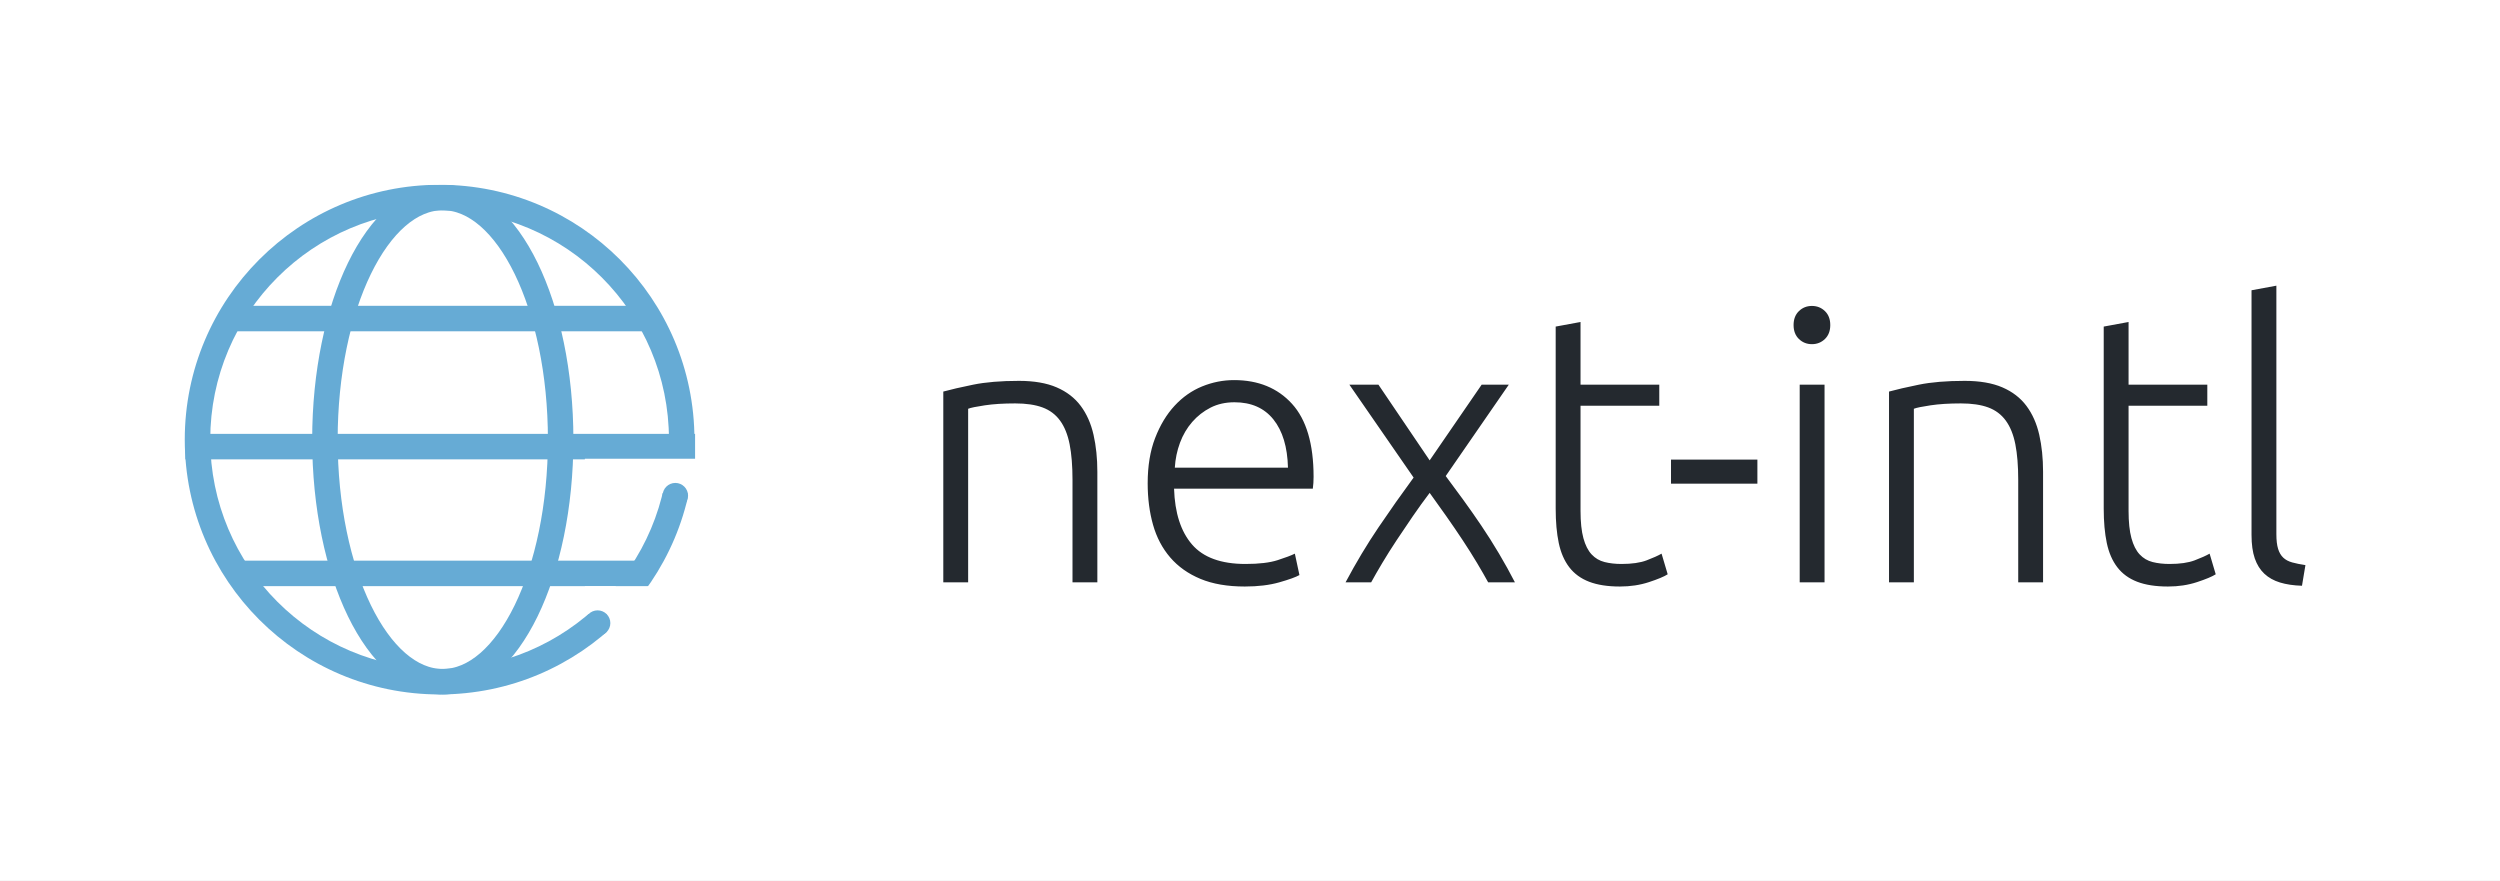
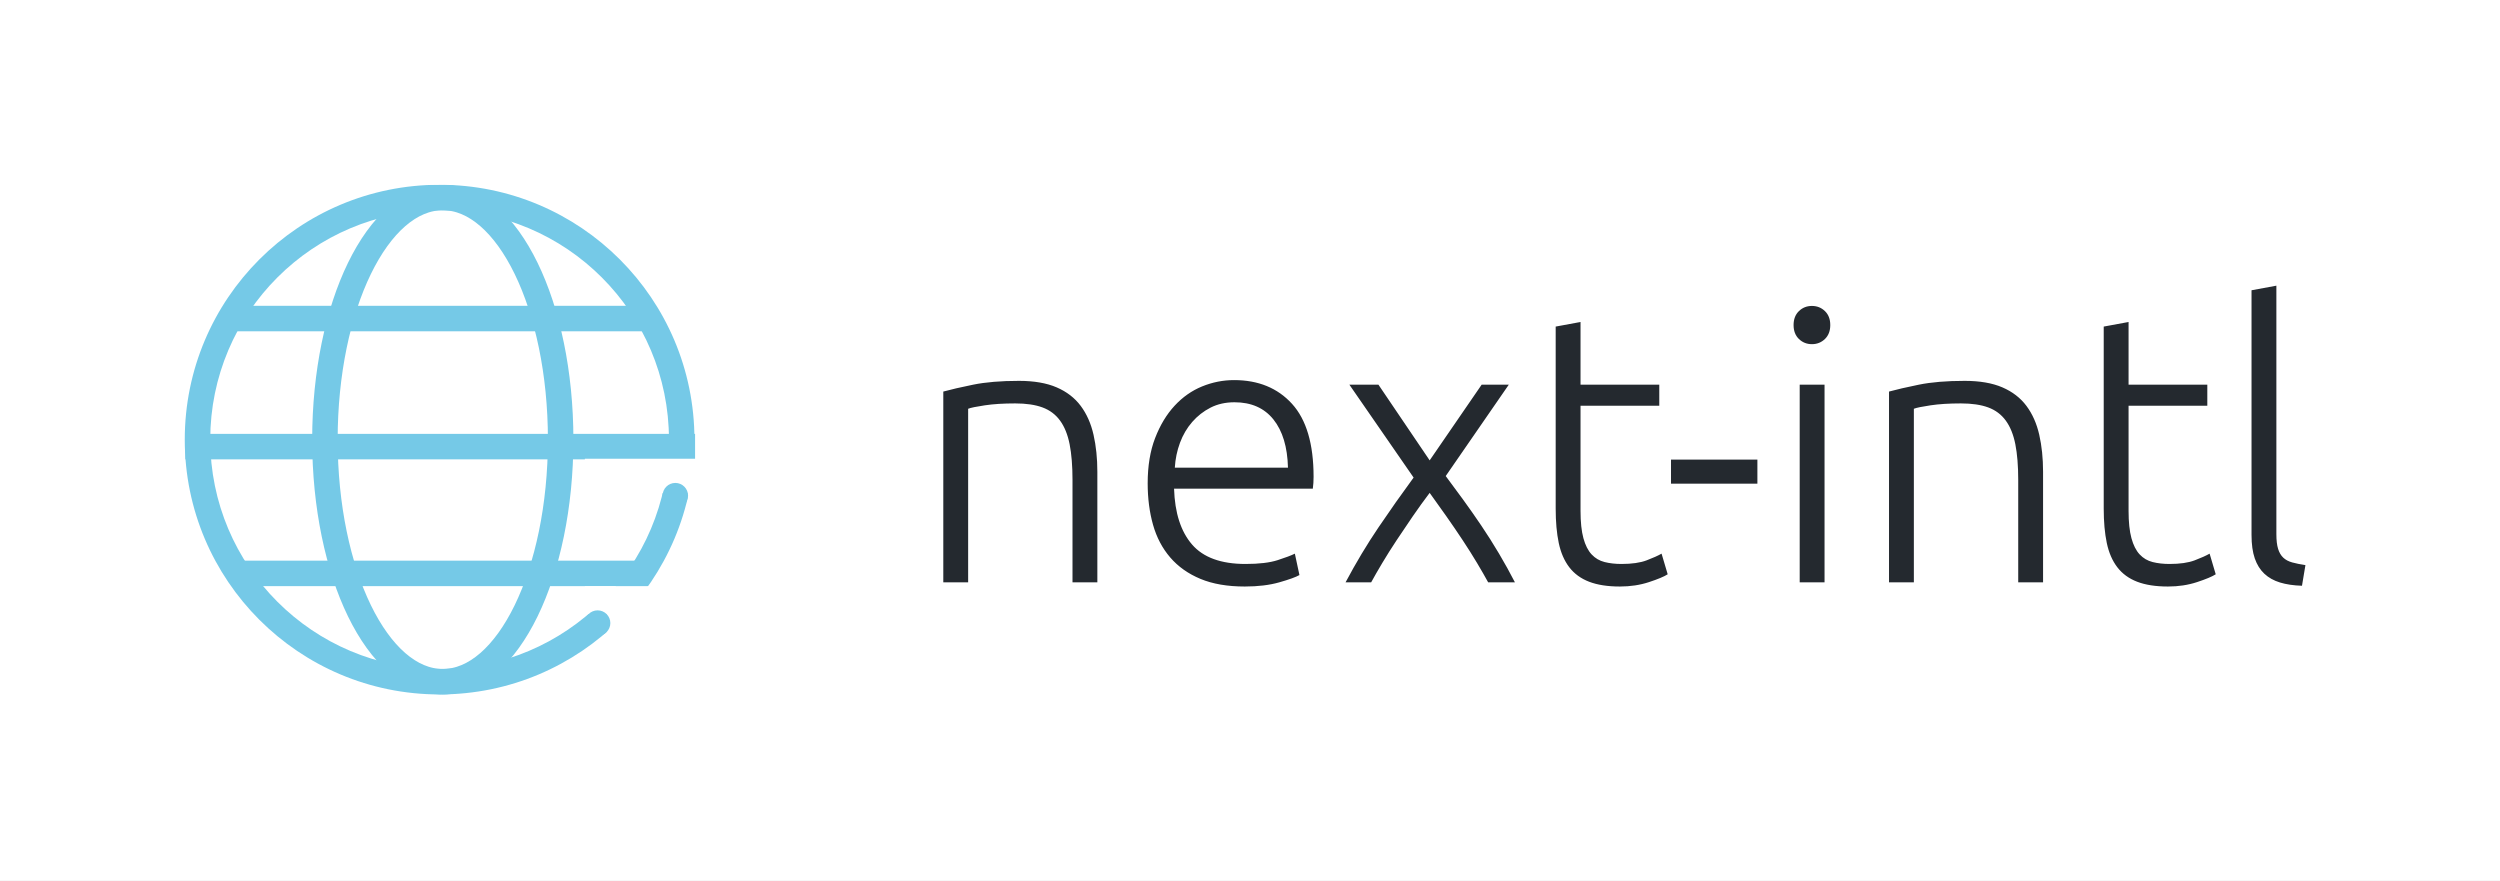
<svg xmlns="http://www.w3.org/2000/svg" xmlns:xlink="http://www.w3.org/1999/xlink" width="1962px" height="691px" viewBox="0 0 1962 691" version="1.1">
  <defs>
    <path d="M0,0 L519,0 L519,215 L378,215 L378,242 L458.5,242 L458.5,315 L378,315 L378,337 L395,337 L395,468 L0,468 L0,0 Z" id="path-1" />
  </defs>
  <g id="Artboard-Copy-20" stroke="none" stroke-width="1" fill="none" fill-rule="evenodd">
    <rect fill="#FFFFFF" x="0" y="0" width="1962" height="691" />
    <g id="Group-2" transform="translate(81, 145)">
      <mask id="mask-2" fill="white">
        <use xlink:href="#path-1" />
      </mask>
      <g id="Combined-Shape" />
      <g id="Group" mask="url(#mask-2)">
        <g transform="translate(64, 0)">
-           <path d="M200,0 C310.457,0 400,89.543 400,200 C400,310.457 310.457,400 200,400 C89.543,400 0,310.457 0,200 C0,89.543 89.543,0 200,0 Z M200,20 C100.589,20 20,100.589 20,200 C20,299.411 100.589,380 200,380 C299.411,380 380,299.411 380,200 C380,100.589 299.411,20 200,20 Z" id="Oval" stroke="none" fill="#66ABD5" fill-rule="nonzero" />
-           <ellipse id="Oval" stroke="#66ABD5" stroke-width="20" fill="none" cx="202.5" cy="200" rx="92.5" ry="190" />
-           <line x1="0.5" y1="205.5" x2="400.5" y2="205.5" id="Line" stroke="#66ABD5" stroke-width="20" fill="none" />
-           <line x1="39" y1="105" x2="360" y2="105" id="Line-Copy" stroke="#66ABD5" stroke-width="20" fill="none" />
-           <line x1="39" y1="305" x2="360" y2="305" id="Line-Copy-2" stroke="#66ABD5" stroke-width="20" fill="none" />
+           <path d="M200,0 C310.457,0 400,89.543 400,200 C400,310.457 310.457,400 200,400 C89.543,400 0,310.457 0,200 C0,89.543 89.543,0 200,0 Z M200,20 C100.589,20 20,100.589 20,200 C20,299.411 100.589,380 200,380 C299.411,380 380,299.411 380,200 C380,100.589 299.411,20 200,20 Z" id="Oval" stroke="none" fill="#75C9E7" fill-rule="nonzero" />
+           <ellipse id="Oval" stroke="#75C9E7" stroke-width="20" fill="none" cx="202.5" cy="200" rx="92.5" ry="190" />
+           <line x1="0.5" y1="205.5" x2="400.5" y2="205.5" id="Line" stroke="#75C9E7" stroke-width="20" fill="none" />
+           <line x1="39" y1="105" x2="360" y2="105" id="Line-Copy" stroke="#75C9E7" stroke-width="20" fill="none" />
+           <line x1="39" y1="305" x2="360" y2="305" id="Line-Copy-2" stroke="#75C9E7" stroke-width="20" fill="none" />
        </g>
      </g>
    </g>
-     <circle id="Oval" fill="#66ABD5" cx="530" cy="389" r="10" />
-     <circle id="Oval-Copy" fill="#66ABD5" cx="469" cy="489" r="10" />
+     <circle id="Oval" fill="#75C9E7" cx="530" cy="389" r="10" />
+     <circle id="Oval-Copy" fill="#75C9E7" cx="469" cy="489" r="10" />
    <path d="M759.8,457 L759.8,320.8 C761.8,320 766.15,319.1 772.85,318.1 C779.55,317.1 787.5,316.6 796.7,316.6 C805.3,316.6 812.45,317.65 818.15,319.75 C823.85,321.85 828.45,325.3 831.95,330.1 C835.45,334.9 837.95,341.1 839.45,348.7 C840.95,356.3 841.7,365.6 841.7,376.6 L841.7,376.6 L841.7,457 L861.2,457 L861.2,370.3 C861.2,359.7 860.2,350 858.2,341.2 C856.2,332.4 852.85,324.85 848.15,318.55 C843.45,312.25 837.15,307.4 829.25,304 C821.35,300.6 811.5,298.9 799.7,298.9 C785.5,298.9 773.5,299.9 763.7,301.9 C753.9,303.9 746.1,305.7 740.3,307.3 L740.3,307.3 L740.3,457 L759.8,457 Z M976.9,460.3 C987.3,460.3 996.35,459.2 1004.05,457 C1011.75,454.8 1017,452.9 1019.8,451.3 L1019.8,451.3 L1016.2,434.5 C1013.4,435.9 1008.9,437.6 1002.7,439.6 C996.5,441.6 988.1,442.6 977.5,442.6 C958.3,442.6 944.3,437.5 935.5,427.3 C926.7,417.1 922,402.5 921.4,383.5 L921.4,383.5 L1030.3,383.5 C1030.5,382.1 1030.65,380.6 1030.75,379 C1030.85,377.4 1030.9,375.8 1030.9,374.2 C1030.9,348.4 1025.25,329.3 1013.95,316.9 C1002.65,304.5 987.5,298.3 968.5,298.3 C959.9,298.3 951.55,299.95 943.45,303.25 C935.35,306.55 928.15,311.6 921.85,318.4 C915.55,325.2 910.45,333.65 906.55,343.75 C902.65,353.85 900.7,365.7 900.7,379.3 C900.7,391.1 902.1,401.95 904.9,411.85 C907.7,421.75 912.2,430.3 918.4,437.5 C924.6,444.7 932.5,450.3 942.1,454.3 C951.7,458.3 963.3,460.3 976.9,460.3 Z M1010.8,367 L922,367 C922.4,360.2 923.75,353.7 926.05,347.5 C928.35,341.3 931.55,335.85 935.65,331.15 C939.75,326.45 944.55,322.7 950.05,319.9 C955.55,317.1 961.8,315.7 968.8,315.7 C982,315.7 992.2,320.2 999.4,329.2 C1006.6,338.2 1010.4,350.8 1010.8,367 L1010.8,367 Z M1076.1,457 C1078.5,452.6 1081.4,447.55 1084.8,441.85 C1088.2,436.15 1091.95,430.2 1096.05,424 C1100.15,417.8 1104.4,411.5 1108.8,405.1 C1113.2,398.7 1117.6,392.6 1122,386.8 C1126.2,392.6 1130.55,398.7 1135.05,405.1 C1139.55,411.5 1143.85,417.8 1147.95,424 C1152.05,430.2 1155.8,436.15 1159.2,441.85 C1162.6,447.55 1165.5,452.6 1167.9,457 L1167.9,457 L1188.9,457 C1185.1,449.6 1180.95,442.1 1176.45,434.5 C1171.95,426.9 1167.3,419.55 1162.5,412.45 C1157.7,405.35 1152.9,398.5 1148.1,391.9 C1143.3,385.3 1138.8,379.2 1134.6,373.6 L1134.6,373.6 L1184.1,301.9 L1162.8,301.9 L1122,361.3 L1081.8,301.9 L1059,301.9 L1109.4,374.8 C1100,387.6 1090.8,400.65 1081.8,413.95 C1072.8,427.25 1064.2,441.6 1056,457 L1056,457 L1076.1,457 Z M1271.3,460.3 C1279.5,460.3 1287.1,459.15 1294.1,456.85 C1301.1,454.55 1306,452.5 1308.8,450.7 L1308.8,450.7 L1304,434.5 C1301.2,436.1 1297.3,437.85 1292.3,439.75 C1287.3,441.65 1280.7,442.6 1272.5,442.6 C1267.7,442.6 1263.3,442.1 1259.3,441.1 C1255.3,440.1 1251.9,438.1 1249.1,435.1 C1246.3,432.1 1244.15,427.85 1242.65,422.35 C1241.15,416.85 1240.4,409.7 1240.4,400.9 L1240.4,400.9 L1240.4,318.4 L1302.2,318.4 L1302.2,301.9 L1240.4,301.9 L1240.4,252.7 L1220.9,256.3 L1220.9,399.1 C1220.9,409.5 1221.7,418.5 1223.3,426.1 C1224.9,433.7 1227.65,440.05 1231.55,445.15 C1235.45,450.25 1240.65,454.05 1247.15,456.55 C1253.65,459.05 1261.7,460.3 1271.3,460.3 Z M1379.2,379.6 L1379.2,360.7 L1311.4,360.7 L1311.4,379.6 L1379.2,379.6 Z M1422,270.1 C1426,270.1 1429.4,268.75 1432.2,266.05 C1435,263.35 1436.4,259.7 1436.4,255.1 C1436.4,250.5 1435,246.85 1432.2,244.15 C1429.4,241.45 1426,240.1 1422,240.1 C1418,240.1 1414.6,241.45 1411.8,244.15 C1409,246.85 1407.6,250.5 1407.6,255.1 C1407.6,259.7 1409,263.35 1411.8,266.05 C1414.6,268.75 1418,270.1 1422,270.1 Z M1431.9,457 L1431.9,301.9 L1412.4,301.9 L1412.4,457 L1431.9,457 Z M1502,457 L1502,320.8 C1504,320 1508.35,319.1 1515.05,318.1 C1521.75,317.1 1529.7,316.6 1538.9,316.6 C1547.5,316.6 1554.65,317.65 1560.35,319.75 C1566.05,321.85 1570.65,325.3 1574.15,330.1 C1577.65,334.9 1580.15,341.1 1581.65,348.7 C1583.15,356.3 1583.9,365.6 1583.9,376.6 L1583.9,376.6 L1583.9,457 L1603.4,457 L1603.4,370.3 C1603.4,359.7 1602.4,350 1600.4,341.2 C1598.4,332.4 1595.05,324.85 1590.35,318.55 C1585.65,312.25 1579.35,307.4 1571.45,304 C1563.55,300.6 1553.7,298.9 1541.9,298.9 C1527.7,298.9 1515.7,299.9 1505.9,301.9 C1496.1,303.9 1488.3,305.7 1482.5,307.3 L1482.5,307.3 L1482.5,457 L1502,457 Z M1701.4,460.3 C1709.6,460.3 1717.2,459.15 1724.2,456.85 C1731.2,454.55 1736.1,452.5 1738.9,450.7 L1738.9,450.7 L1734.1,434.5 C1731.3,436.1 1727.4,437.85 1722.4,439.75 C1717.4,441.65 1710.8,442.6 1702.6,442.6 C1697.8,442.6 1693.4,442.1 1689.4,441.1 C1685.4,440.1 1682,438.1 1679.2,435.1 C1676.4,432.1 1674.25,427.85 1672.75,422.35 C1671.25,416.85 1670.5,409.7 1670.5,400.9 L1670.5,400.9 L1670.5,318.4 L1732.3,318.4 L1732.3,301.9 L1670.5,301.9 L1670.5,252.7 L1651,256.3 L1651,399.1 C1651,409.5 1651.8,418.5 1653.4,426.1 C1655,433.7 1657.75,440.05 1661.65,445.15 C1665.55,450.25 1670.75,454.05 1677.25,456.55 C1683.75,459.05 1691.8,460.3 1701.4,460.3 Z M1806.6,459.7 L1809.3,443.5 C1805.3,442.9 1801.85,442.2 1798.95,441.4 C1796.05,440.6 1793.7,439.35 1791.9,437.65 C1790.1,435.95 1788.75,433.65 1787.85,430.75 C1786.95,427.85 1786.5,424 1786.5,419.2 L1786.5,419.2 L1786.5,224.2 L1767,227.8 L1767,419.8 C1767,427.2 1767.85,433.35 1769.55,438.25 C1771.25,443.15 1773.75,447.15 1777.05,450.25 C1780.35,453.35 1784.45,455.65 1789.35,457.15 C1794.25,458.65 1800,459.5 1806.6,459.7 L1806.6,459.7 Z" id="next-intl" fill="#24292F" fill-rule="nonzero" />
  </g>
</svg>
